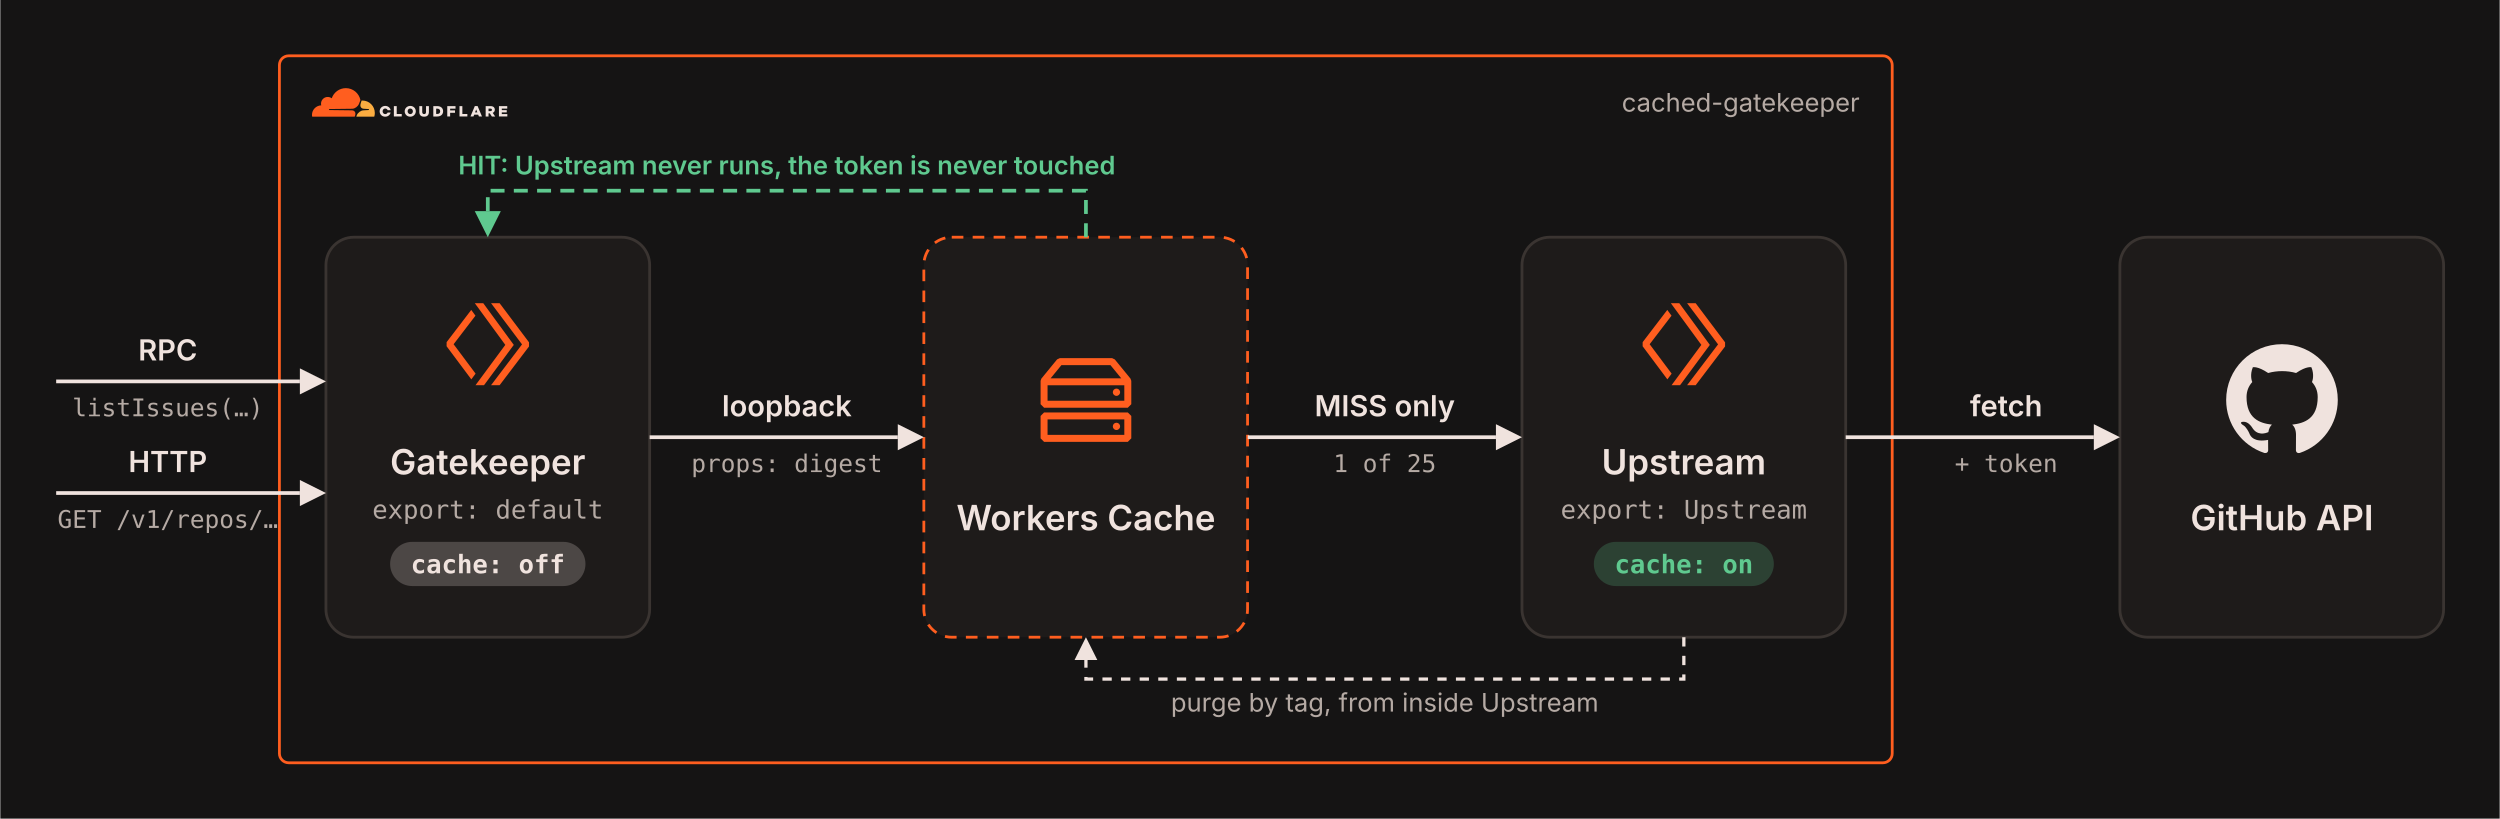
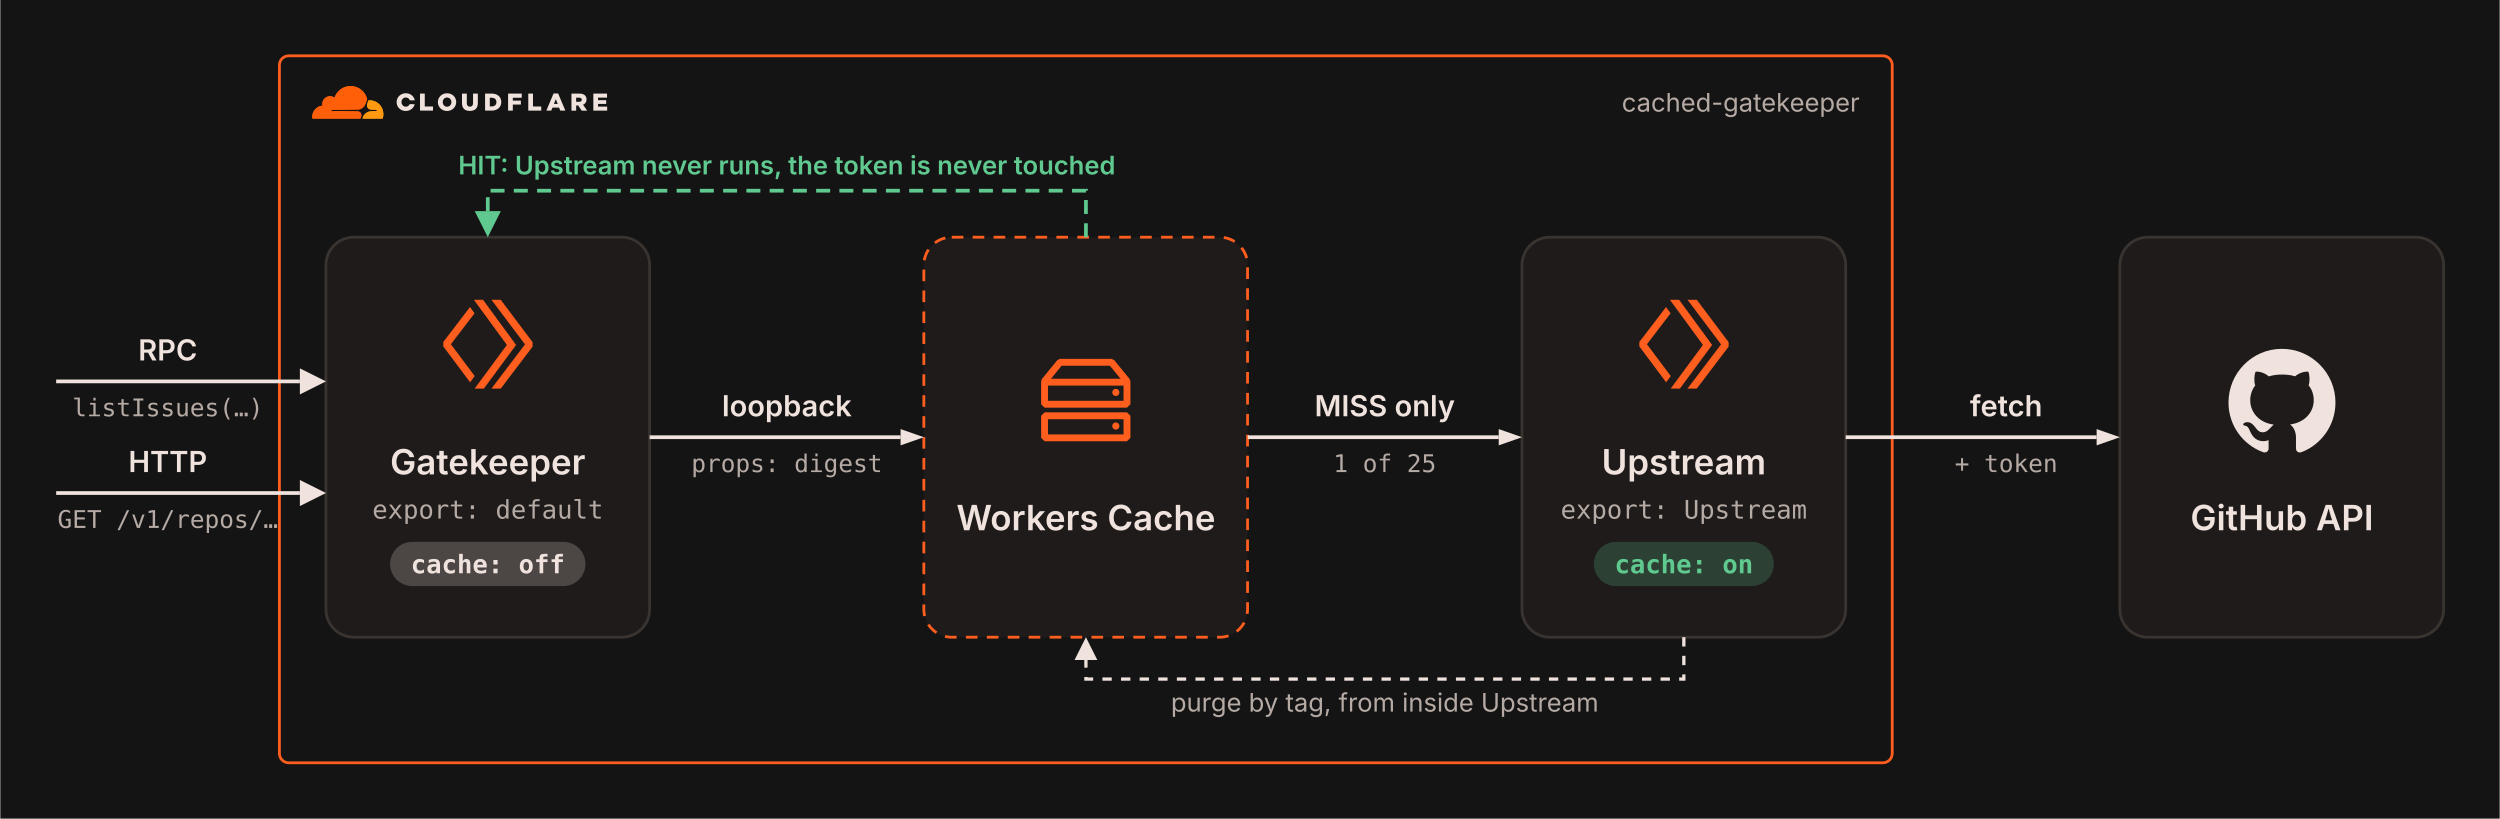
<svg xmlns="http://www.w3.org/2000/svg" width="1075" height="352" viewBox="-100.0 -4.0 1074.7 352.0" style="background:#151414" role="img">
  <defs>
-     <marker id="ar-eb543a" viewBox="0 0 10 10" refX="0" refY="5" markerWidth="7" markerHeight="7" orient="auto">
+     <marker id="ar-729704" viewBox="0 0 10 10" refX="0" refY="5" markerWidth="7" markerHeight="7" orient="auto">
      <path d="M0 0 10 5 0 10z" fill="#F0E3DE" />
    </marker>
-     <marker id="ok-eb543a" viewBox="0 0 10 10" refX="0" refY="5" markerWidth="7" markerHeight="7" orient="auto">
+     <marker id="ok-729704" viewBox="0 0 10 10" refX="0" refY="5" markerWidth="7" markerHeight="7" orient="auto">
      <path d="M0 0 10 5 0 10z" fill="#5FC98F" />
+     </marker>
+     <marker id="back-729704" viewBox="0 0 10 10" refX="10" refY="5" markerWidth="7" markerHeight="7" orient="auto">
+       <path d="M10 0 0 5 10 10z" fill="#F0E3DE" />
    </marker>
  </defs>
  <rect x="-100.0" y="-4.0" width="1074.7" height="352.0" fill="#151414" />
-   <rect x="20.0" y="20.0" width="693.5" height="304.0" rx="4" fill="none" stroke="#FF5E1F" stroke-width="1.2" />
-   <g transform="translate(34.0,33.9) scale(0.36221) translate(-0.09,-3.013)">
-     <g clip-path="url(#cf-a)">
-       <path d="m51.027 36.435.378-1.33c.459-1.573.288-3.038-.477-4.105-.702-.986-1.872-1.564-3.294-1.637l-26.907-.343a.526.526 0 0 1-.423-.226.544.544 0 0 1-.054-.489c.09-.262.35-.47.62-.479l27.151-.343c3.222-.145 6.705-2.776 7.929-5.977l1.547-4.07a.895.895 0 0 0 .063-.343c0-.064-.009-.127-.018-.19-1.745-7.948-8.81-13.89-17.242-13.89-7.775 0-14.38 5.046-16.747 12.054a7.947 7.947 0 0 0-5.589-1.555c-3.734.37-6.731 3.39-7.1 7.143a7.996 7.996 0 0 0 .207 2.795C4.978 23.63.09 28.649.09 34.807c0 .56.046 1.103.118 1.646a.525.525 0 0 0 .522.452l49.666.009h.018a.663.663 0 0 0 .612-.48Z" fill="#FF5E1F" />
-       <path d="M59.99 17.736c-.251 0-.495.01-.746.018a.248.248 0 0 0-.117.027.433.433 0 0 0-.27.29l-1.062 3.671c-.46 1.573-.288 3.038.477 4.105.702.986 1.872 1.565 3.293 1.637l5.733.344c.17.009.315.09.405.226a.546.546 0 0 1 .063.488c-.09.262-.351.47-.621.48l-5.958.343c-3.23.154-6.722 2.776-7.946 5.977l-.432 1.13a.32.32 0 0 0 .28.434h20.527a.56.56 0 0 0 .53-.398c.36-1.275.55-2.613.55-4.005 0-8.148-6.588-14.767-14.706-14.767Z" fill="#FBAD41" />
-       <path d="M97.309 24.363h3.392v9.323h5.94v2.984h-9.332V24.363ZM110.16 30.55v-.037c0-3.535 2.835-6.402 6.614-6.402 3.781 0 6.579 2.83 6.579 6.366v.036c0 3.536-2.834 6.402-6.614 6.402s-6.579-2.83-6.579-6.365Zm9.728 0v-.037c0-1.772-1.277-3.327-3.149-3.327-1.854 0-3.096 1.51-3.096 3.291v.036c0 1.773 1.278 3.328 3.131 3.328 1.873 0 3.114-1.51 3.114-3.291ZM127.51 31.272v-6.909h3.446v6.845c0 1.773.891 2.623 2.259 2.623 1.367 0 2.259-.805 2.259-2.532v-6.927h3.446V31.2c0 3.979-2.258 5.715-5.741 5.715-3.483-.018-5.669-1.79-5.669-5.642ZM144.123 24.363h4.724c4.375 0 6.912 2.532 6.912 6.086v.036c0 3.554-2.574 6.194-6.984 6.194h-4.652V24.363Zm4.779 9.287c2.033 0 3.375-1.121 3.375-3.11v-.037c0-1.971-1.35-3.11-3.375-3.11h-1.386v6.257h1.386ZM160.689 24.363h9.81v2.984h-6.407v2.098h5.795v2.83h-5.795v4.395h-3.403V24.363ZM175.225 24.363h3.392v9.323h5.931v2.984h-9.323V24.363ZM193.429 24.273h3.276l5.219 12.398h-3.645l-.891-2.198h-4.724l-.873 2.198h-3.572l5.21-12.398Zm2.97 7.542-1.368-3.5-1.386 3.5h2.754ZM206.289 24.363h5.796c1.871 0 3.168.498 3.987 1.338.719.706 1.088 1.655 1.088 2.867v.036c0 1.881-.999 3.129-2.519 3.78l2.924 4.295h-3.923l-2.467-3.725h-1.493v3.725h-3.393V24.363Zm5.633 5.905c1.152 0 1.819-.56 1.819-1.456v-.036c0-.968-.703-1.456-1.836-1.456h-2.223v2.957h2.24v-.009ZM222.057 24.363h9.853v2.903h-6.488v1.863h5.876v2.685h-5.876v1.953H232v2.903h-9.943V24.363ZM89.875 31.996c-.477 1.076-1.476 1.845-2.808 1.845-1.853 0-3.131-1.546-3.131-3.328v-.036c0-1.772 1.242-3.291 3.095-3.291 1.395 0 2.466.868 2.916 2.043h3.582c-.576-2.93-3.132-5.118-6.462-5.118-3.78 0-6.614 2.867-6.614 6.402v.037c0 3.535 2.799 6.366 6.578 6.366 3.231 0 5.76-2.107 6.426-4.929h-3.582v.01Z" fill="#F0E3DE" />
+   <rect data-boundary="cloudflare" x="20.0" y="20.0" width="693.5" height="304.0" rx="4" fill="none" stroke="#FF5E1F" stroke-width="1.2" />
+   <g transform="translate(34.0,33.0) scale(0.4667)" fill="#FF5E1F">
+     <g clip-path="url(#729704-cf-logo-clip0_746_2)">
+       <path fill="#ff9910" d="M53.12 13.125c6.997 0 12.668 5.708 12.668 12.75 0 1.255-.18 2.468-.516 3.614a.72.72 0 0 1-.694.511H46.953a.375.375 0 0 1-.348-.51l.337-.882c1.076-2.833 4.146-5.154 6.987-5.29l5.384-.277a.543.543 0 0 0 .514-.544.543.543 0 0 0-.51-.544l-5.056-.299c-2.718-.14-4.046-2.56-3.315-5.081l.842-2.902a.72.72 0 0 1 .646-.527q.34-.02.686-.019" />
+       <path fill="#ff5f08" d="M35.609 0c7.295 0 13.424 5.025 15.157 11.824.073.285.05.586-.054.862l-1.388 3.677c-1.076 2.833-3.842 5.29-6.97 5.29l-24.105.278a.533.533 0 0 0-.525.535c0 .293.234.531.524.535l23.765.316c2.724 0 4.046 2.56 3.316 5.081l-.307 1.061a.75.75 0 0 1-.716.541H.964a.71.71 0 0 1-.718-.646 11 11 0 0 1-.034-.854c0-5.476 4.166-9.973 9.482-10.456a7.2 7.2 0 0 1-.167-1.544c0-3.935 3.17-7.125 7.08-7.125 1.555 0 2.994.506 4.162 1.362C22.849 4.497 28.707 0 35.609 0" />
+       <path fill="#ff9910" d="M53.12 13.125c6.997 0 12.668 5.708 12.668 12.75 0 1.255-.18 2.468-.516 3.614a.72.72 0 0 1-.694.511H46.953a.375.375 0 0 1-.348-.51l.337-.882c1.076-2.833 4.146-5.154 6.987-5.29l5.384-.277a.543.543 0 0 0 .514-.544.543.543 0 0 0-.51-.544l-5.056-.299c-2.718-.14-4.046-2.56-3.315-5.081l.842-2.902a.72.72 0 0 1 .646-.527q.34-.02.686-.019" />
+       <path fill="#ff5f08" d="M35.609 0c7.295 0 13.424 5.025 15.157 11.824.073.285.05.586-.054.862l-1.388 3.677c-1.076 2.833-3.842 5.29-6.97 5.29l-24.105.278a.533.533 0 0 0-.525.535c0 .293.234.531.524.535l23.765.316c2.724 0 4.046 2.56 3.316 5.081l-.307 1.061a.75.75 0 0 1-.716.541H.964a.71.71 0 0 1-.718-.646 11 11 0 0 1-.034-.854c0-5.476 4.166-9.973 9.482-10.456a7.2 7.2 0 0 1-.167-1.544c0-3.935 3.17-7.125 7.08-7.125 1.555 0 2.994.506 4.162 1.362C22.849 4.497 28.707 0 35.609 0" />
    </g>
    <defs>
-       <clipPath id="cf-a">
-         <path d="M.092 2H232v35.929H.092z" fill="none" />
+       <clipPath id="729704-cf-logo-clip0_746_2">
+         <path fill="#fff" d="M0 0h66v30H0z" />
      </clipPath>
    </defs>
  </g>
+   <g transform="translate(70.4,36.1) scale(0.1305)" fill="#F0E3DE">
+     <path d="M77.102 1.1H92.701V43.6H119.802V57.2H77.102V1.1Z" fill="#F0E3DE" />
+     <path d="M135.898 29.3V29.2C135.898 13.1 148.898 0 166.198 0C183.498 0 196.298 12.9 196.298 29V29.2C196.298 45.3 183.298 58.4 165.998 58.4C148.798 58.3 135.898 45.4 135.898 29.3ZM180.498 29.3V29.2C180.498 21.1 174.698 14.1 166.098 14.1C157.598 14.1 151.898 21 151.898 29.1V29.3C151.898 37.4 157.698 44.4 166.198 44.4C174.798 44.3 180.498 37.4 180.498 29.3Z" fill="#F0E3DE" />
+     <path d="M215.398 32.6V1.1H231.198V32.3C231.198 40.4 235.298 44.2 241.498 44.2C247.698 44.2 251.798 40.5 251.798 32.7V1.1H267.598V32.2C267.598 50.3 257.298 58.2 241.298 58.2C225.398 58.3 215.398 50.2 215.398 32.6Z" fill="#F0E3DE" />
+     <path d="M291.398 1.1H313.098C333.098 1.1 344.798 12.6 344.798 28.8V29C344.798 45.2 332.998 57.2 312.798 57.2H291.498L291.398 1.1ZM313.298 43.4C322.598 43.4 328.798 38.3 328.798 29.2V29C328.798 20 322.598 14.8 313.298 14.8H306.998V43.3L313.298 43.4Z" fill="#F0E3DE" />
+     <path d="M367.297 1.1H412.197V14.8H382.797V24.3H409.397V37.2H382.797V57.2H367.297V1.1Z" fill="#F0E3DE" />
+     <path d="M433.797 1.1H449.297V43.6H476.497V57.2H433.797V1.1Z" fill="#F0E3DE" />
+     <path d="M517.097 0.699H532.097L555.997 57.199H539.297L535.197 47.199H513.597L509.597 57.199H493.297L517.097 0.699ZM530.797 35.099L524.597 19.199L518.297 35.099H530.797Z" fill="#F0E3DE" />
+     <path d="M576 1.1H602.5C611.1 1.1 617 3.3 620.8 7.2C624.1 10.4 625.8 14.7 625.8 20.3V20.5C625.8 29.1 621.2 34.8 614.3 37.7L627.7 57.3H609.7L598.4 40.3H591.6V57.3H576.1L576 1.1ZM601.8 28.1C607.1 28.1 610.1 25.5 610.1 21.5V21.2C610.1 16.8 606.9 14.6 601.7 14.6H591.5V28.1H601.8Z" fill="#F0E3DE" />
+     <path d="M648.203 1.1H693.303V14.4H663.603V22.8H690.503V35.1H663.603V44H693.703V57.2H648.203V1.1Z" fill="#F0E3DE" />
+     <path d="M43.1 35.9C40.9 40.8 36.3 44.3 30.3 44.3C21.8 44.3 16 37.2 16 29.2V29C16 20.9 21.7 14 30.2 14C36.6 14 41.5 17.9 43.5 23.3H59.9C57.3 9.9 45.5 0 30.3 0C13 0 0 13.1 0 29.2V29.4C0 45.5 12.8 58.4 30.1 58.4C44.9 58.4 56.5 48.8 59.5 36L43.1 35.9Z" fill="#F0E3DE" />
+   </g>
  <text x="699.5" y="44.0" font-family="'Inter Variable', 'Inter', system-ui, -apple-system, 'Segoe UI', Roboto, sans-serif" font-size="11" fill="#B5AAA4" font-weight="400" text-anchor="end">cached-gatekeeper</text>
-   <rect x="40.0" y="98.0" width="139.2" height="172.0" rx="12" fill="#1E1B1A" stroke="#3A3431" stroke-width="1.2" />
-   <g transform="translate(86.1,120.0) scale(0.9796)" fill="#FF5E1F">
-     <path d="m18.63 37.418-9.645-12.9 9.592-12.533-1.852-2.527L5.917 23.595l-.015 1.808 10.86 14.542z" />
-     <path d="M21.997 6.503h-3.712l13.387 18.3-13.072 17.7h3.735L35.4 24.81z" />
-     <path d="M29.175 6.503h-3.758l13.598 18.082-13.598 17.918h3.765l12.908-17.01v-1.808z" />
+   <g data-node-id="gk">
+     <rect x="40.0" y="98.0" width="139.2" height="172.0" rx="12" fill="#1E1B1A" stroke="#3A3431" stroke-width="1.2" />
+     <g transform="translate(84.2,118.0) scale(1.0611)" fill="#FF5E1F">
+       <path d="m18.63 37.418-9.645-12.9 9.592-12.533-1.852-2.527L5.917 23.595l-.015 1.808 10.86 14.542z" />
+       <path d="M21.997 6.503h-3.712l13.387 18.3-13.072 17.7h3.735L35.4 24.81z" />
+       <path d="M29.175 6.503h-3.758l13.598 18.082-13.598 17.918h3.765l12.908-17.01v-1.808z" />
+     </g>
+     <text x="109.6" y="200.0" font-family="'Inter Variable', 'Inter', system-ui, -apple-system, 'Segoe UI', Roboto, sans-serif" font-size="15" fill="#F0E3DE" font-weight="600" text-anchor="middle">Gatekeeper</text>
+     <text x="109.6" y="219.0" font-family="'JetBrains Mono Variable', 'JetBrains Mono', ui-monospace, 'Cascadia Code', 'Source Code Pro', Menlo, Consolas, monospace" font-size="11" fill="#B5AAA4" font-weight="400" text-anchor="middle">export: default</text>
+     <rect x="67.6" y="229.0" width="84.0" height="19" rx="9.5" fill="#F0E3DE" opacity="0.22" />
+     <text x="109.6" y="242.5" font-family="'JetBrains Mono Variable', 'JetBrains Mono', ui-monospace, 'Cascadia Code', 'Source Code Pro', Menlo, Consolas, monospace" font-size="11" fill="#F0E3DE" font-weight="600" text-anchor="middle">cache: off</text>
  </g>
-   <text x="109.6" y="200.0" font-family="'Inter Variable', 'Inter', system-ui, -apple-system, 'Segoe UI', Roboto, sans-serif" font-size="15" fill="#F0E3DE" font-weight="600" text-anchor="middle">Gatekeeper</text>
-   <text x="109.6" y="219.0" font-family="'JetBrains Mono Variable', 'JetBrains Mono', ui-monospace, 'Cascadia Code', 'Source Code Pro', Menlo, Consolas, monospace" font-size="11" fill="#B5AAA4" font-weight="400" text-anchor="middle">export: default</text>
-   <rect x="67.6" y="229.0" width="84.0" height="19" rx="9.5" fill="#F0E3DE" opacity="0.22" />
-   <text x="109.6" y="242.5" font-family="'JetBrains Mono Variable', 'JetBrains Mono', ui-monospace, 'Cascadia Code', 'Source Code Pro', Menlo, Consolas, monospace" font-size="11" fill="#F0E3DE" font-weight="600" text-anchor="middle">cache: off</text>
-   <rect x="297.1" y="98.0" width="139.2" height="172.0" rx="12" fill="#1E1B1A" stroke="#FF5E1F" stroke-width="1.2" stroke-dasharray="5 4" />
-   <g transform="translate(342.8,144.0) scale(1)" fill="#FF5E1F">
-     <path d="M37.125 22.227a1.569 1.569 0 1 0 0-3.138 1.569 1.569 0 0 0 0 3.138" />
-     <path fill-rule="evenodd" d="M11.59 6.55 12.75 6h22.5l1.16.55 6.75 8.25.34.95v.419l.006.005v9.64l-1.5 1.5H6l-1.5-1.5V15.75l.34-.95zM7.5 17.674v6.64h33.006V18.75H40.5v-1.076zm31.682-3H8.818L13.461 9h21.078l4.643 5.675Z" clip-rule="evenodd" />
-     <path d="M37.125 36.907a1.569 1.569 0 1 0 0-3.138 1.569 1.569 0 0 0 0 3.139Z" />
-     <path fill-rule="evenodd" d="m6 29.355-1.5 1.5v9.639l1.5 1.5h36.006l1.5-1.5v-9.639l-1.5-1.5zm1.5 9.639v-6.639h33.006v6.639z" clip-rule="evenodd" />
+   <g data-node-id="cache">
+     <rect x="297.1" y="98.0" width="139.2" height="172.0" rx="12" fill="#1E1B1A" stroke="#FF5E1F" stroke-width="1.2" stroke-dasharray="5 4" />
+     <g transform="translate(343.1,144.4) scale(0.9845)" fill="#FF5E1F">
+       <path d="M37.125 22.227a1.569 1.569 0 1 0 0-3.138 1.569 1.569 0 0 0 0 3.138" />
+       <path fill-rule="evenodd" d="M11.59 6.55 12.75 6h22.5l1.16.55 6.75 8.25.34.95v.419l.006.005v9.64l-1.5 1.5H6l-1.5-1.5V15.75l.34-.95zM7.5 17.674v6.64h33.006V18.75H40.5v-1.076zm31.682-3H8.818L13.461 9h21.078l4.643 5.675Z" clip-rule="evenodd" />
+       <path d="M37.125 36.907a1.569 1.569 0 1 0 0-3.138 1.569 1.569 0 0 0 0 3.139Z" />
+       <path fill-rule="evenodd" d="m6 29.355-1.5 1.5v9.639l1.5 1.5h36.006l1.5-1.5v-9.639l-1.5-1.5zm1.5 9.639v-6.639h33.006v6.639z" clip-rule="evenodd" />
+     </g>
+     <text x="366.8" y="224.0" font-family="'Inter Variable', 'Inter', system-ui, -apple-system, 'Segoe UI', Roboto, sans-serif" font-size="15" fill="#F0E3DE" font-weight="600" text-anchor="middle">Workers Cache</text>
  </g>
-   <text x="366.8" y="224.0" font-family="'Inter Variable', 'Inter', system-ui, -apple-system, 'Segoe UI', Roboto, sans-serif" font-size="15" fill="#F0E3DE" font-weight="600" text-anchor="middle">Workers Cache</text>
-   <rect x="554.3" y="98.0" width="139.2" height="172.0" rx="12" fill="#1E1B1A" stroke="#3A3431" stroke-width="1.2" />
-   <g transform="translate(600.4,120.0) scale(0.9796)" fill="#FF5E1F">
-     <path d="m18.63 37.418-9.645-12.9 9.592-12.533-1.852-2.527L5.917 23.595l-.015 1.808 10.86 14.542z" />
-     <path d="M21.997 6.503h-3.712l13.387 18.3-13.072 17.7h3.735L35.4 24.81z" />
-     <path d="M29.175 6.503h-3.758l13.598 18.082-13.598 17.918h3.765l12.908-17.01v-1.808z" />
+   <g data-node-id="up">
+     <rect x="554.3" y="98.0" width="139.2" height="172.0" rx="12" fill="#1E1B1A" stroke="#3A3431" stroke-width="1.2" />
+     <g transform="translate(598.5,118.0) scale(1.0611)" fill="#FF5E1F">
+       <path d="m18.63 37.418-9.645-12.9 9.592-12.533-1.852-2.527L5.917 23.595l-.015 1.808 10.86 14.542z" />
+       <path d="M21.997 6.503h-3.712l13.387 18.3-13.072 17.7h3.735L35.4 24.81z" />
+       <path d="M29.175 6.503h-3.758l13.598 18.082-13.598 17.918h3.765l12.908-17.01v-1.808z" />
+     </g>
+     <text x="623.9" y="200.0" font-family="'Inter Variable', 'Inter', system-ui, -apple-system, 'Segoe UI', Roboto, sans-serif" font-size="15" fill="#F0E3DE" font-weight="600" text-anchor="middle">Upstream</text>
+     <text x="623.9" y="219.0" font-family="'JetBrains Mono Variable', 'JetBrains Mono', ui-monospace, 'Cascadia Code', 'Source Code Pro', Menlo, Consolas, monospace" font-size="11" fill="#B5AAA4" font-weight="400" text-anchor="middle">export: Upstream</text>
+     <rect x="585.2" y="229.0" width="77.4" height="19" rx="9.5" fill="#5FC98F" opacity="0.22" />
+     <text x="623.9" y="242.5" font-family="'JetBrains Mono Variable', 'JetBrains Mono', ui-monospace, 'Cascadia Code', 'Source Code Pro', Menlo, Consolas, monospace" font-size="11" fill="#5FC98F" font-weight="600" text-anchor="middle">cache: on</text>
  </g>
-   <text x="623.9" y="200.0" font-family="'Inter Variable', 'Inter', system-ui, -apple-system, 'Segoe UI', Roboto, sans-serif" font-size="15" fill="#F0E3DE" font-weight="600" text-anchor="middle">Upstream</text>
-   <text x="623.9" y="219.0" font-family="'JetBrains Mono Variable', 'JetBrains Mono', ui-monospace, 'Cascadia Code', 'Source Code Pro', Menlo, Consolas, monospace" font-size="11" fill="#B5AAA4" font-weight="400" text-anchor="middle">export: Upstream</text>
-   <rect x="585.2" y="229.0" width="77.4" height="19" rx="9.5" fill="#5FC98F" opacity="0.22" />
-   <text x="623.9" y="242.5" font-family="'JetBrains Mono Variable', 'JetBrains Mono', ui-monospace, 'Cascadia Code', 'Source Code Pro', Menlo, Consolas, monospace" font-size="11" fill="#5FC98F" font-weight="600" text-anchor="middle">cache: on</text>
-   <rect x="811.4" y="98.0" width="139.2" height="172.0" rx="12" fill="#1E1B1A" stroke="#3A3431" stroke-width="1.2" />
-   <g transform="translate(857.1,144.0) scale(3)" fill="#F0E3DE">
-     <path d="M8 0c4.42 0 8 3.58 8 8a8.013 8.013 0 0 1-5.45 7.59c-.4.08-.55-.17-.55-.38 0-.27.01-1.13.01-2.2 0-.75-.25-1.23-.54-1.48 1.78-.2 3.65-.88 3.65-3.95 0-.88-.31-1.59-.82-2.15.08-.2.36-1.02-.08-2.12 0 0-.67-.22-2.2.82-.64-.18-1.32-.27-2-.27s-1.36.09-2 .27c-1.53-1.03-2.2-.82-2.2-.82-.44 1.1-.16 1.92-.08 2.12-.51.56-.82 1.28-.82 2.15 0 3.06 1.86 3.75 3.64 3.95-.23.2-.44.55-.51 1.07-.46.21-1.61.55-2.33-.66-.15-.24-.6-.83-1.23-.82-.67.01-.27.38.01.53.34.19.73.9.82 1.13.16.45.68 1.31 2.69.94 0 .67.01 1.3.01 1.49 0 .21-.15.45-.55.38A7.995 7.995 0 0 1 0 8c0-4.42 3.58-8 8-8Z" />
+   <g data-node-id="gh">
+     <rect x="811.4" y="98.0" width="139.2" height="172.0" rx="12" fill="#1E1B1A" stroke="#3A3431" stroke-width="1.2" />
+     <g transform="translate(857.1,144.0) scale(2)" fill="#F0E3DE">
+       <path d="M10.226 17.284c-2.965-.36-5.054-2.493-5.054-5.256 0-1.123.404-2.336 1.078-3.144-.292-.741-.247-2.314.09-2.965.898-.112 2.111.36 2.83 1.01.853-.269 1.752-.404 2.853-.404 1.1 0 1.999.135 2.807.382.696-.629 1.932-1.1 2.83-.988.315.606.36 2.179.067 2.942.72.854 1.101 2 1.101 3.167 0 2.763-2.089 4.852-5.098 5.234.763.494 1.28 1.572 1.28 2.807v2.336c0 .674.561 1.056 1.235.786 4.066-1.55 7.255-5.615 7.255-10.646C23.5 6.188 18.334 1 11.978 1 5.62 1 .5 6.188.5 12.545c0 4.986 3.167 9.12 7.435 10.669.606.225 1.19-.18 1.19-.786V20.63a2.9 2.9 0 0 1-1.078.224c-1.483 0-2.359-.808-2.987-2.313-.247-.607-.517-.966-1.034-1.033-.27-.023-.359-.135-.359-.27 0-.27.45-.471.898-.471.652 0 1.213.404 1.797 1.235.45.651.921.943 1.483.943.561 0 .92-.202 1.437-.719.382-.381.674-.718.944-.943" />
+     </g>
+     <text x="881.1" y="224.0" font-family="'Inter Variable', 'Inter', system-ui, -apple-system, 'Segoe UI', Roboto, sans-serif" font-size="15" fill="#F0E3DE" font-weight="600" text-anchor="middle">GitHub API</text>
  </g>
-   <text x="881.1" y="224.0" font-family="'Inter Variable', 'Inter', system-ui, -apple-system, 'Segoe UI', Roboto, sans-serif" font-size="15" fill="#F0E3DE" font-weight="600" text-anchor="middle">GitHub API</text>
-   <line x1="179.2" y1="184.0" x2="285.9" y2="184.0" stroke="#F0E3DE" stroke-width="1.6" marker-end="url(#ar-eb543a)" />
-   <text x="238.2" y="175.0" font-family="'Inter Variable', 'Inter', system-ui, -apple-system, 'Segoe UI', Roboto, sans-serif" font-size="12.5" fill="#F0E3DE" font-weight="600" text-anchor="middle">loopback</text>
-   <text x="238.2" y="199.0" font-family="'JetBrains Mono Variable', 'JetBrains Mono', ui-monospace, 'Cascadia Code', 'Source Code Pro', Menlo, Consolas, monospace" font-size="10.5" fill="#B5AAA4" font-weight="400" text-anchor="middle">props: digest</text>
-   <line x1="436.4" y1="184.0" x2="543.1" y2="184.0" stroke="#F0E3DE" stroke-width="1.6" marker-end="url(#ar-eb543a)" />
-   <text x="495.3" y="175.0" font-family="'Inter Variable', 'Inter', system-ui, -apple-system, 'Segoe UI', Roboto, sans-serif" font-size="12.5" fill="#F0E3DE" font-weight="600" text-anchor="middle">MISS only</text>
-   <text x="495.3" y="199.0" font-family="'JetBrains Mono Variable', 'JetBrains Mono', ui-monospace, 'Cascadia Code', 'Source Code Pro', Menlo, Consolas, monospace" font-size="10.5" fill="#B5AAA4" font-weight="400" text-anchor="middle">1 of 25</text>
-   <line x1="693.5" y1="184.0" x2="800.2" y2="184.0" stroke="#F0E3DE" stroke-width="1.6" marker-end="url(#ar-eb543a)" />
-   <text x="762.5" y="175.0" font-family="'Inter Variable', 'Inter', system-ui, -apple-system, 'Segoe UI', Roboto, sans-serif" font-size="12.5" fill="#F0E3DE" font-weight="600" text-anchor="middle">fetch</text>
-   <text x="762.5" y="199.0" font-family="'JetBrains Mono Variable', 'JetBrains Mono', ui-monospace, 'Cascadia Code', 'Source Code Pro', Menlo, Consolas, monospace" font-size="10.5" fill="#B5AAA4" font-weight="400" text-anchor="middle">+ token</text>
-   <path d="M366.8 98.0 L366.8 78.0 L109.6 78.0 L109.6 86.8" fill="none" stroke="#5FC98F" stroke-width="1.6" stroke-dasharray="6 4" marker-end="url(#ok-eb543a)" />
+   <g data-edge-from="gk" data-edge-to="cache">
+     <polyline points="179.2,184.0 287.1,184.0" fill="none" stroke="#F0E3DE" stroke-width="1.6" />
+     <polygon points="297.1,184.0 287.1,180.5 287.1,187.5" fill="#F0E3DE" />
+     <text x="238.2" y="175.0" font-family="'Inter Variable', 'Inter', system-ui, -apple-system, 'Segoe UI', Roboto, sans-serif" font-size="12.5" fill="#F0E3DE" font-weight="600" text-anchor="middle">loopback</text>
+     <text x="238.2" y="199.0" font-family="'JetBrains Mono Variable', 'JetBrains Mono', ui-monospace, 'Cascadia Code', 'Source Code Pro', Menlo, Consolas, monospace" font-size="10.5" fill="#B5AAA4" font-weight="400" text-anchor="middle">props: digest</text>
+   </g>
+   <g data-edge-from="cache" data-edge-to="up">
+     <polyline points="436.4,184.0 544.3,184.0" fill="none" stroke="#F0E3DE" stroke-width="1.6" />
+     <polygon points="554.3,184.0 544.3,180.5 544.3,187.5" fill="#F0E3DE" />
+     <text x="495.3" y="175.0" font-family="'Inter Variable', 'Inter', system-ui, -apple-system, 'Segoe UI', Roboto, sans-serif" font-size="12.5" fill="#F0E3DE" font-weight="600" text-anchor="middle">MISS only</text>
+     <text x="495.3" y="199.0" font-family="'JetBrains Mono Variable', 'JetBrains Mono', ui-monospace, 'Cascadia Code', 'Source Code Pro', Menlo, Consolas, monospace" font-size="10.5" fill="#B5AAA4" font-weight="400" text-anchor="middle">1 of 25</text>
+   </g>
+   <g data-edge-from="up" data-edge-to="gh">
+     <polyline points="693.5,184.0 801.4,184.0" fill="none" stroke="#F0E3DE" stroke-width="1.6" />
+     <polygon points="811.4,184.0 801.4,180.5 801.4,187.5" fill="#F0E3DE" />
+     <text x="762.5" y="175.0" font-family="'Inter Variable', 'Inter', system-ui, -apple-system, 'Segoe UI', Roboto, sans-serif" font-size="12.5" fill="#F0E3DE" font-weight="600" text-anchor="middle">fetch</text>
+     <text x="762.5" y="199.0" font-family="'JetBrains Mono Variable', 'JetBrains Mono', ui-monospace, 'Cascadia Code', 'Source Code Pro', Menlo, Consolas, monospace" font-size="10.5" fill="#B5AAA4" font-weight="400" text-anchor="middle">+ token</text>
+   </g>
+   <path d="M366.8 98.0 L366.8 78.0 L109.6 78.0 L109.6 86.8" fill="none" stroke="#5FC98F" stroke-width="1.6" stroke-dasharray="6 4" marker-end="url(#ok-729704)" />
  <text x="238.2" y="71.0" font-family="'Inter Variable', 'Inter', system-ui, -apple-system, 'Segoe UI', Roboto, sans-serif" font-size="11" fill="#5FC98F" font-weight="600" text-anchor="middle">HIT: Upstream never runs, the token is never touched</text>
-   <path d="M623.9 270.0 L623.9 288.0 L366.8 288.0 L366.8 279.8" fill="none" stroke="#F0E3DE" stroke-width="1.4" stroke-dasharray="4 4" marker-end="url(#ar-eb543a)" />
+   <path d="M623.9 270.0 L623.9 288.0 L366.8 288.0 L366.8 279.8" fill="none" stroke="#F0E3DE" stroke-width="1.4" stroke-dasharray="4 4" marker-end="url(#ar-729704)" />
  <text x="495.3" y="302.0" font-family="'Inter Variable', 'Inter', system-ui, -apple-system, 'Segoe UI', Roboto, sans-serif" font-size="11" fill="#B5AAA4" font-weight="400" text-anchor="middle">purge by tag, from inside Upstream</text>
-   <line x1="-76.0" y1="160.0" x2="28.8" y2="160.0" stroke="#F0E3DE" stroke-width="1.6" marker-end="url(#ar-eb543a)" />
+   <line x1="-76.0" y1="160.0" x2="28.8" y2="160.0" stroke="#F0E3DE" stroke-width="1.6" marker-end="url(#ar-729704)" />
  <text x="-28.0" y="151.0" font-family="'Inter Variable', 'Inter', system-ui, -apple-system, 'Segoe UI', Roboto, sans-serif" font-size="12.5" fill="#F0E3DE" font-weight="600" text-anchor="middle">RPC</text>
  <text x="-28.0" y="175.0" font-family="'JetBrains Mono Variable', 'JetBrains Mono', ui-monospace, 'Cascadia Code', 'Source Code Pro', Menlo, Consolas, monospace" font-size="10.5" fill="#B5AAA4" font-weight="400" text-anchor="middle">listIssues(…)</text>
-   <line x1="-76.0" y1="208.0" x2="28.8" y2="208.0" stroke="#F0E3DE" stroke-width="1.6" marker-end="url(#ar-eb543a)" />
+   <line x1="-76.0" y1="208.0" x2="28.8" y2="208.0" stroke="#F0E3DE" stroke-width="1.6" marker-end="url(#ar-729704)" />
  <text x="-28.0" y="199.0" font-family="'Inter Variable', 'Inter', system-ui, -apple-system, 'Segoe UI', Roboto, sans-serif" font-size="12.5" fill="#F0E3DE" font-weight="600" text-anchor="middle">HTTP</text>
  <text x="-28.0" y="223.0" font-family="'JetBrains Mono Variable', 'JetBrains Mono', ui-monospace, 'Cascadia Code', 'Source Code Pro', Menlo, Consolas, monospace" font-size="10.5" fill="#B5AAA4" font-weight="400" text-anchor="middle">GET /v1/repos/…</text>
</svg>
